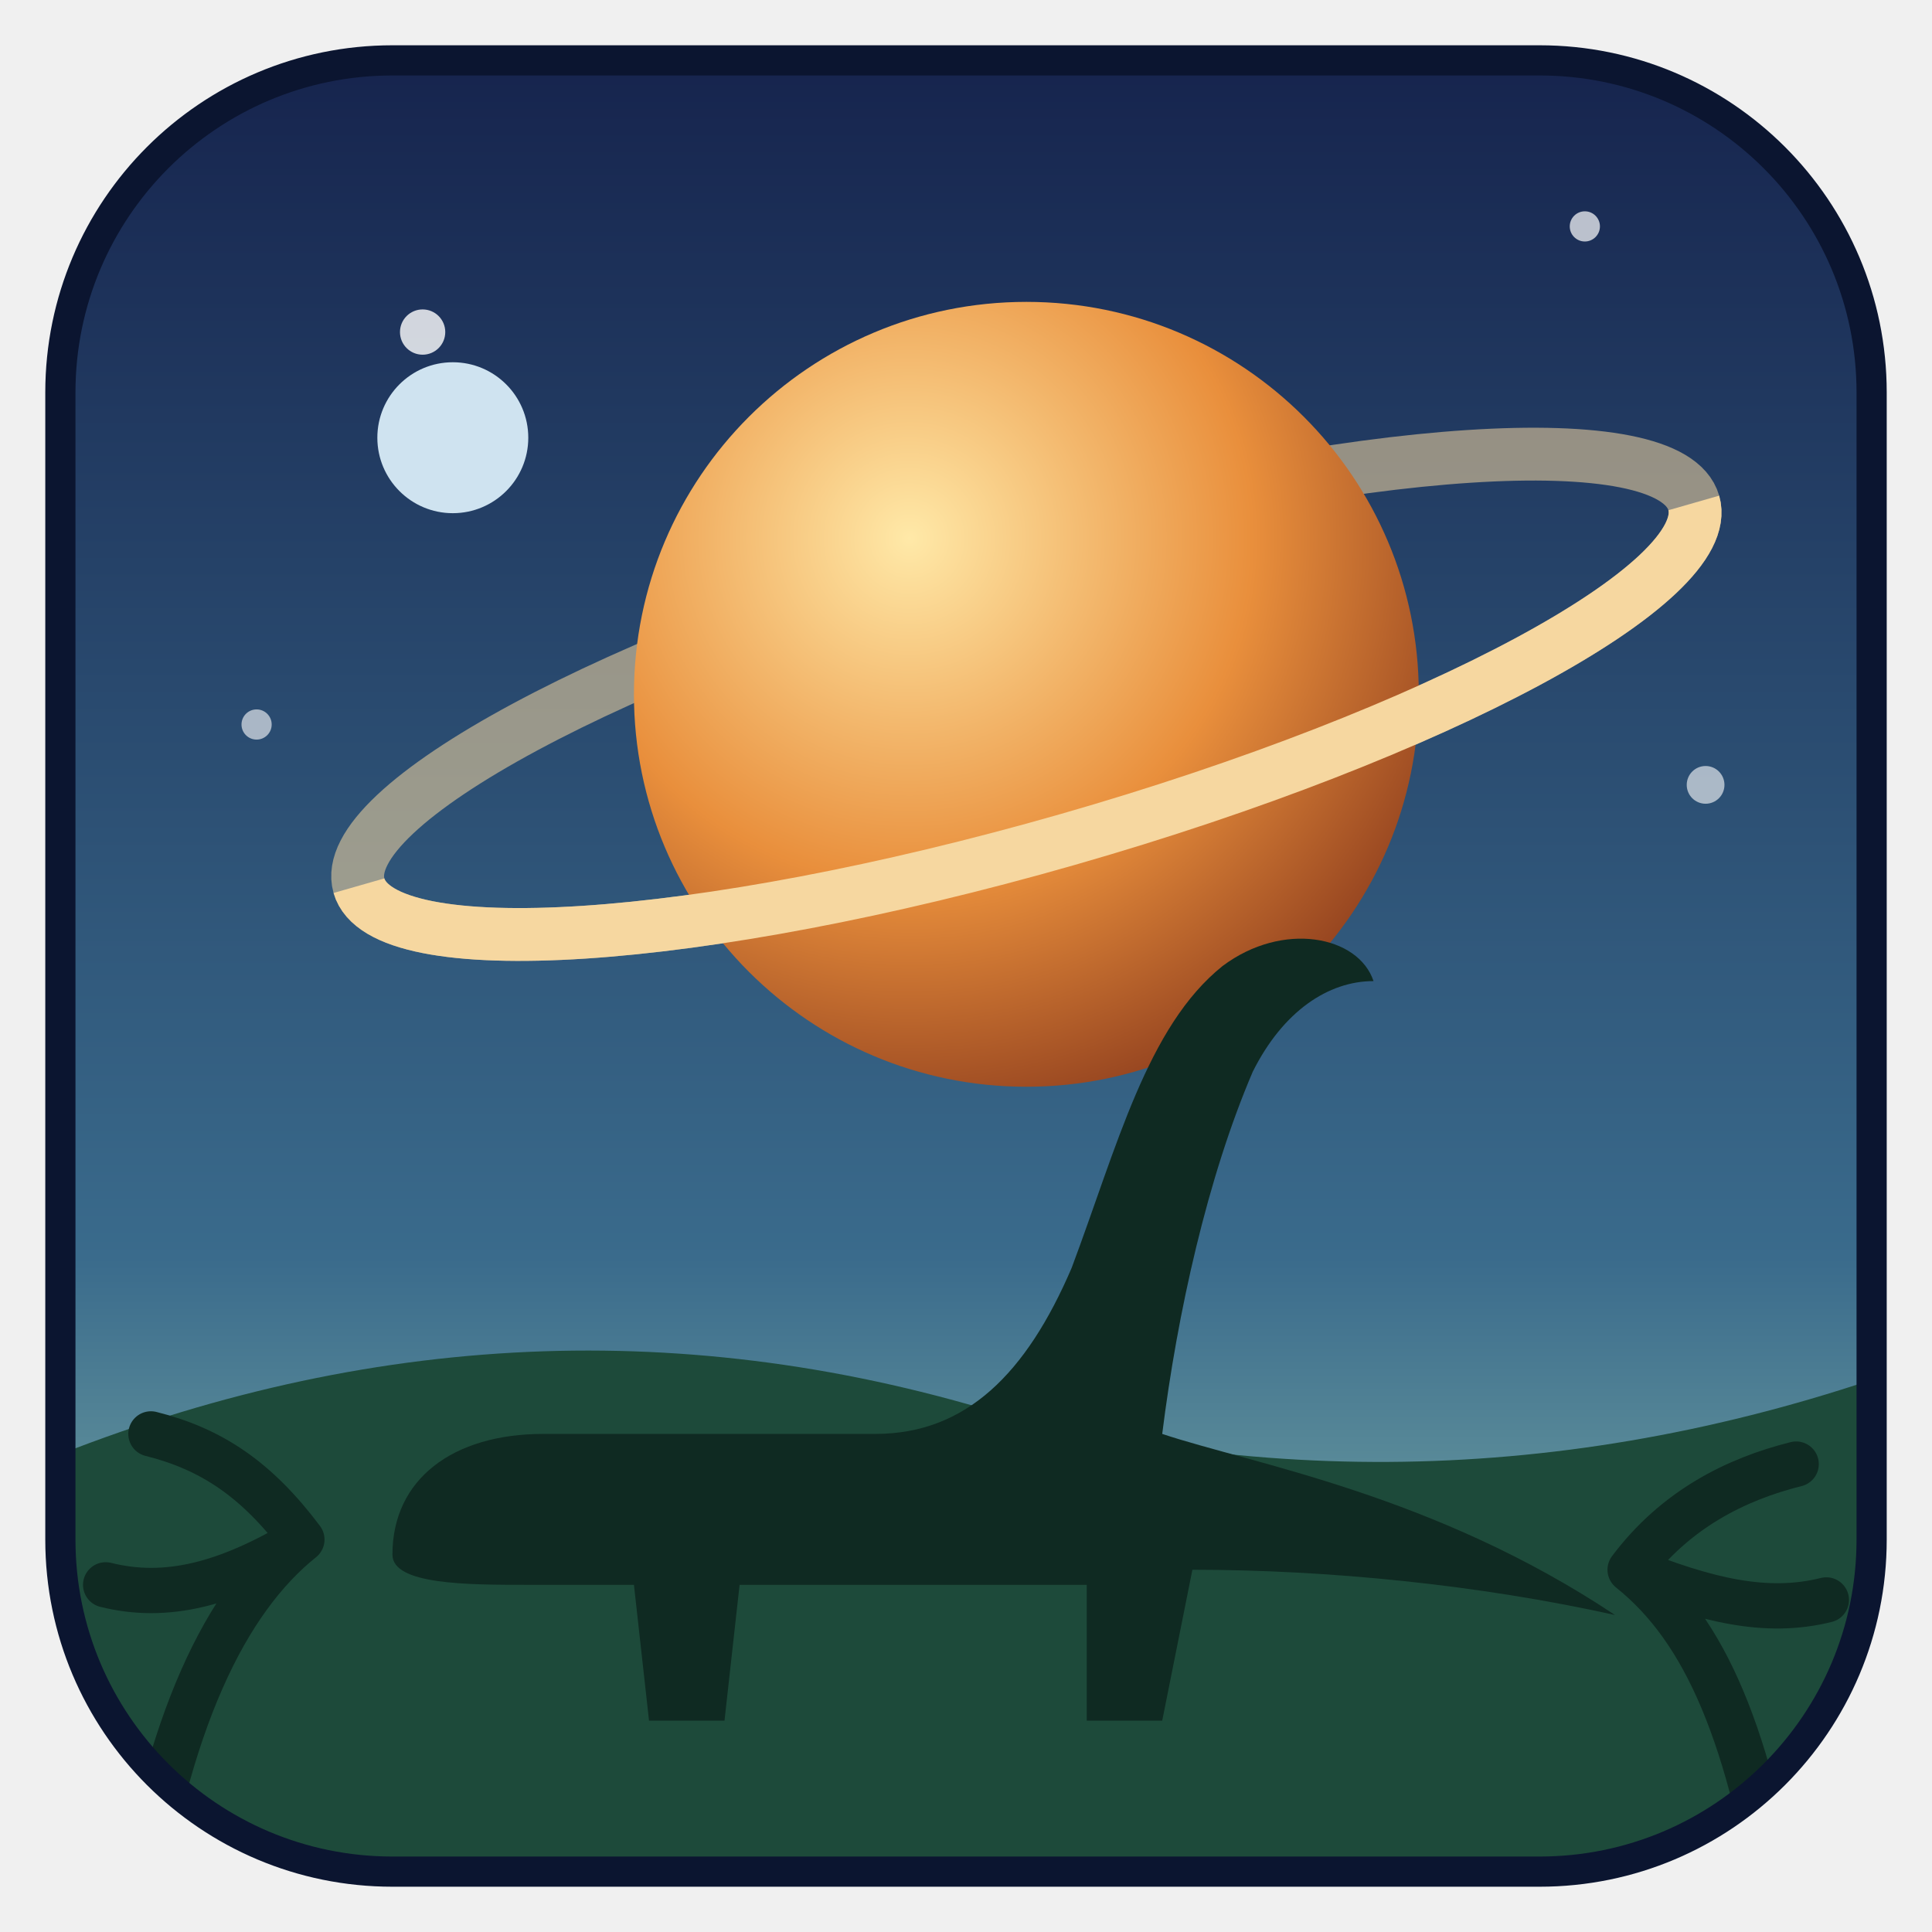
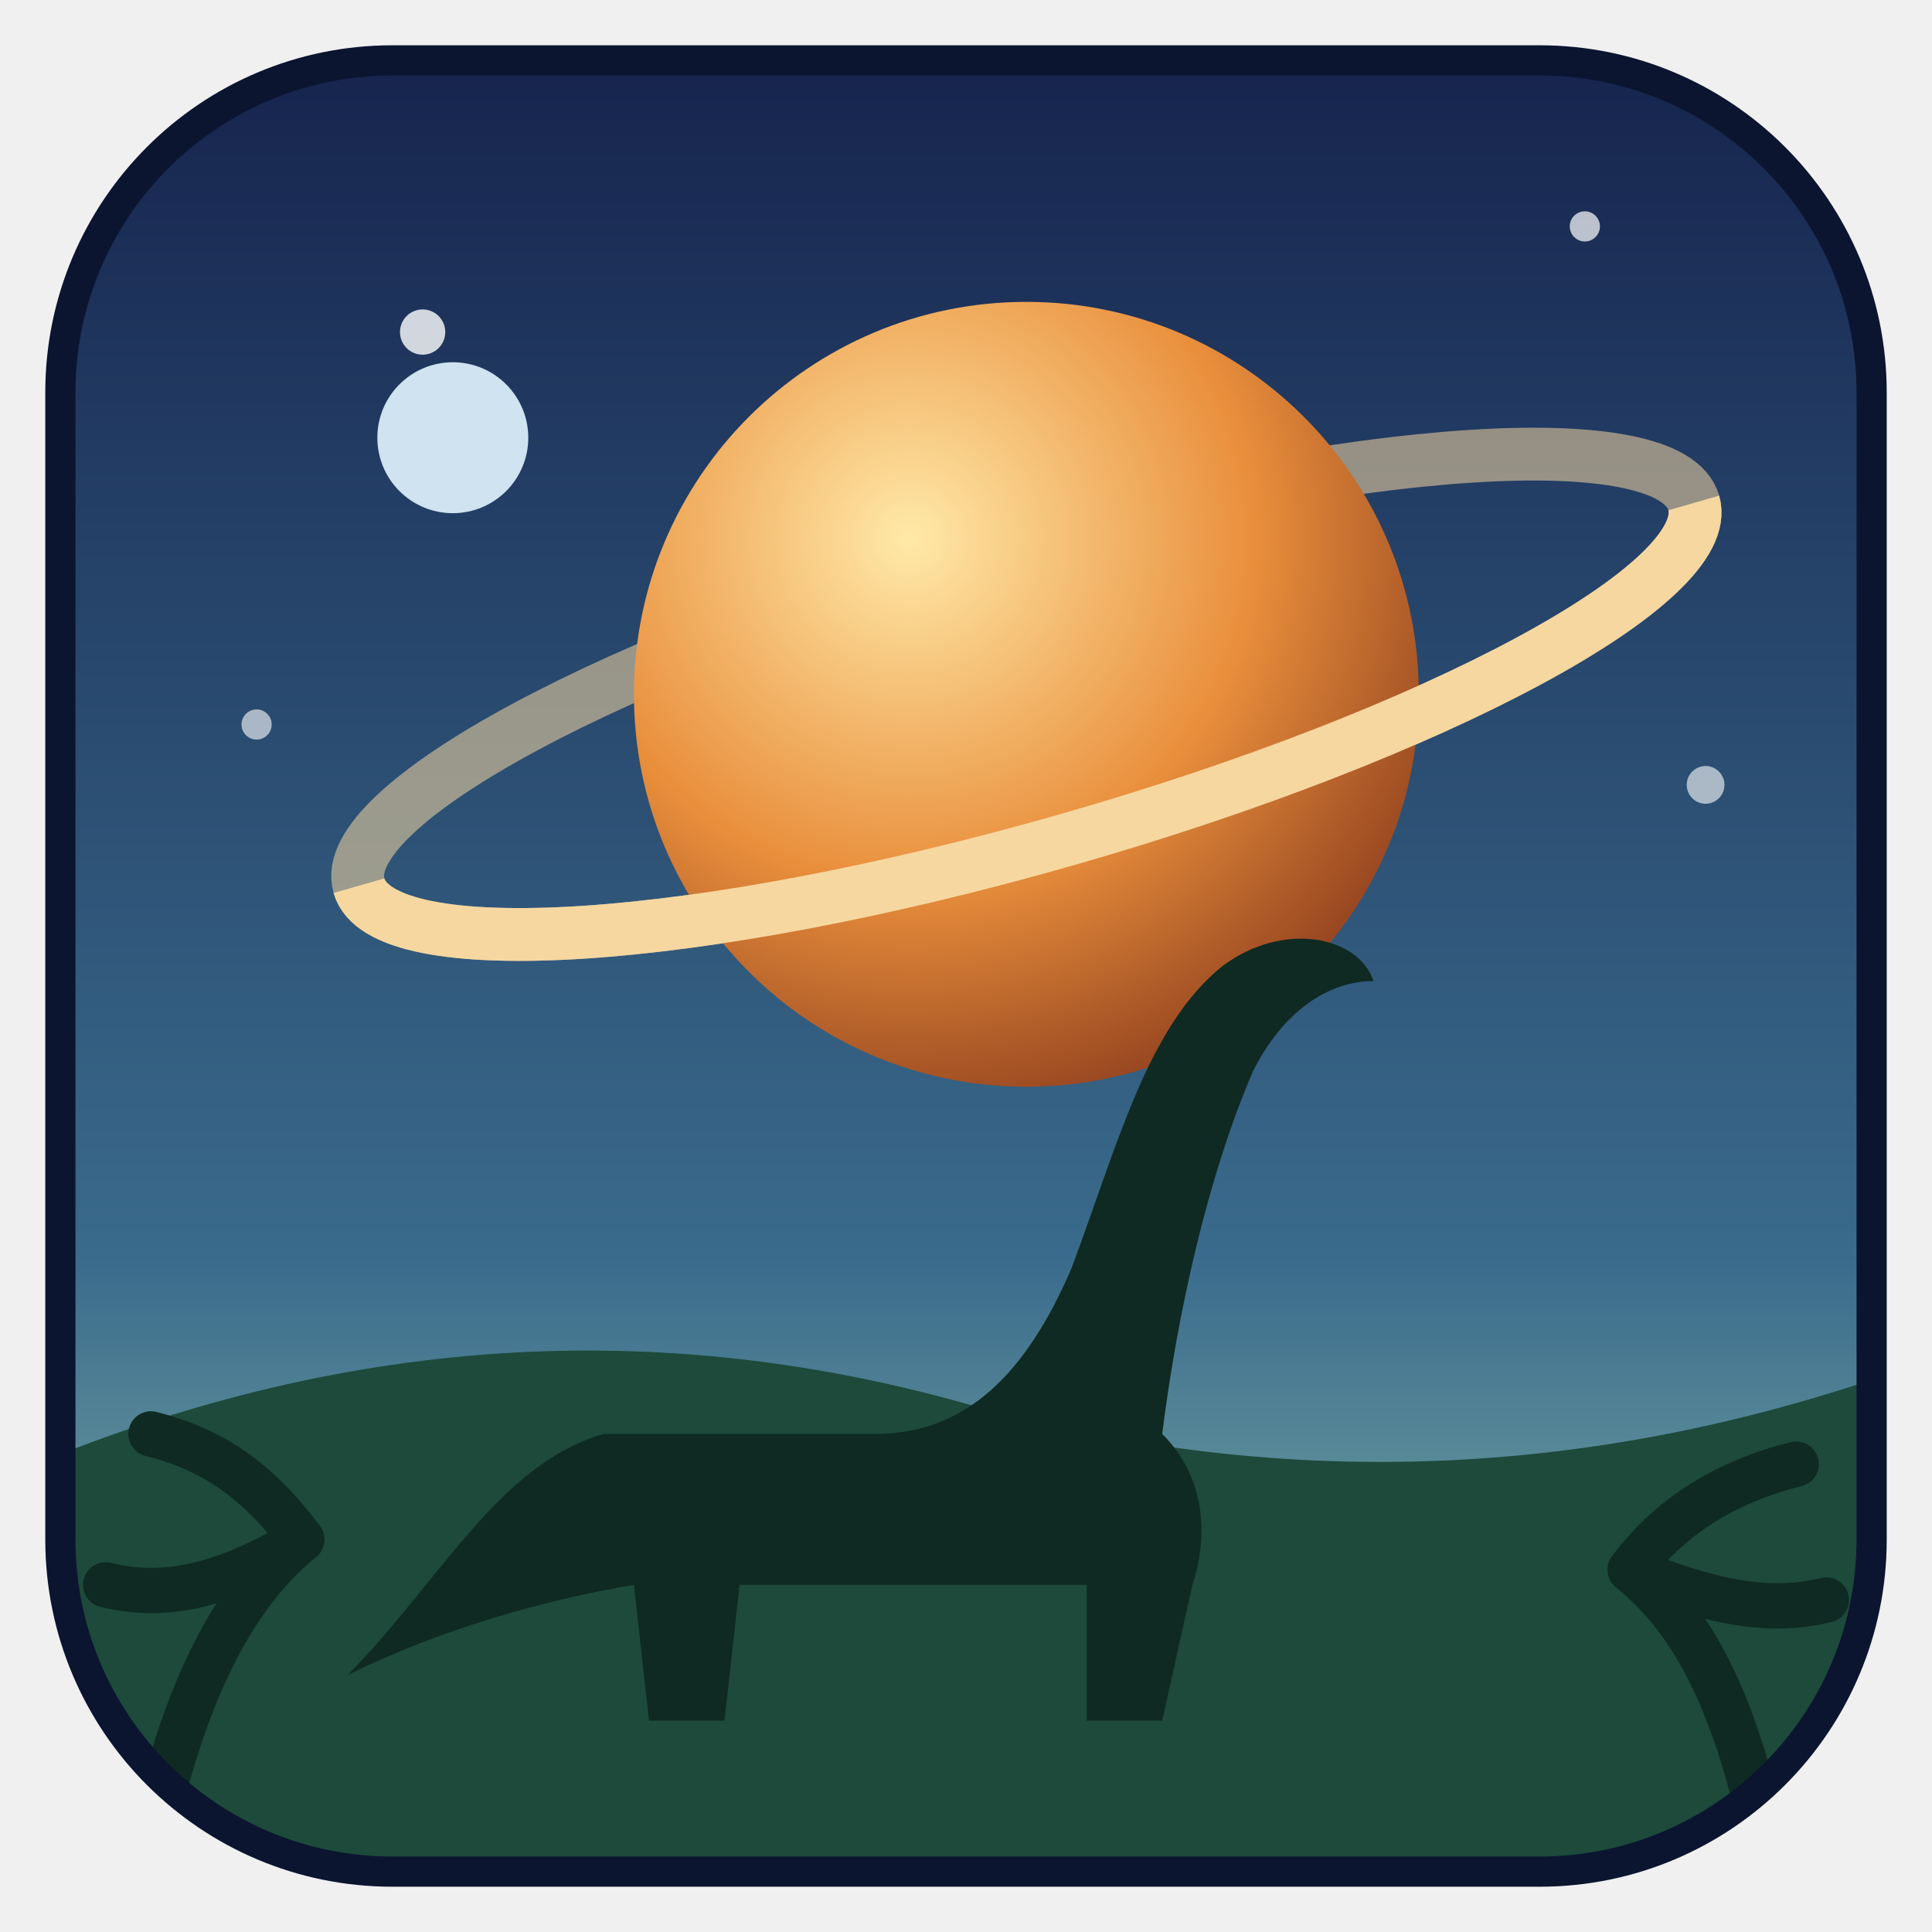
<svg xmlns="http://www.w3.org/2000/svg" viewBox="0 0 256 256" width="256" height="256">
  <defs>
    <linearGradient id="sky" x1="0" y1="0" x2="0" y2="1">
      <stop offset="0" stop-color="#14204a" />
      <stop offset="0.65" stop-color="#3a6b8c" />
      <stop offset="1" stop-color="#9fd0b4" />
    </linearGradient>
    <radialGradient id="planet" cx="0.35" cy="0.3" r="0.8">
      <stop offset="0" stop-color="#ffe9a8" />
      <stop offset="0.55" stop-color="#e98f3c" />
      <stop offset="1" stop-color="#8a3a1c" />
    </radialGradient>
    <clipPath id="front">
      <rect x="0" y="92" width="256" height="40" />
    </clipPath>
    <clipPath id="tile">
      <rect x="8" y="8" width="240" height="240" rx="44" />
    </clipPath>
  </defs>
  <g clip-path="url(#tile)">
    <rect width="256" height="256" fill="url(#sky)" />
    <circle cx="56" cy="44" r="3" fill="#ffffff" opacity="0.8" />
    <circle cx="210" cy="30" r="2" fill="#ffffff" opacity="0.7" />
    <circle cx="34" cy="96" r="2" fill="#ffffff" opacity="0.6" />
    <circle cx="226" cy="104" r="2.5" fill="#ffffff" opacity="0.6" />
    <ellipse cx="136" cy="92" rx="92" ry="20" fill="none" stroke="#f6d7a0" stroke-width="7" opacity="0.55" transform="rotate(-16 136 92)" />
    <circle cx="136" cy="92" r="52" fill="url(#planet)" />
    <g transform="rotate(-16 136 92)">
      <ellipse cx="136" cy="92" rx="92" ry="20" fill="none" stroke="#f6d7a0" stroke-width="7" clip-path="url(#front)" />
    </g>
    <circle cx="60" cy="58" r="10" fill="#cfe3f0" />
    <path d="M 0 256 L 0 196 Q 64 168 128 186 Q 192 204 256 180 L 256 256 Z" fill="#1d4a3a" />
-     <path d="M 52 206 C 52 196 60 190 72 190 L 116 190 C 128 190 136 182 142 168 C 148 152 152 136 162 128 C 170 122 180 124 182 130 C 176 130 170 134 166 142 C 160 156 156 174 154 190 C 166 194 190 198 214 214 C 196 210 176 208 158 208 L 154 228 L 144 228 L 144 210 L 98 210 L 96 228 L 86 228 L 84 210 L 70 210 C 62 210 52 210 52 206 Z" fill="#0f2a22" />
+     <path d="M 46 222 C 58 210 66 194 80 190 L 116 190 C 128 190 136 182 142 168 C 148 152 152 136 162 128 C 170 122 180 124 182 130 C 176 130 170 134 166 142 C 160 156 156 174 154 190 C 160 196 160 204 158 210 L 154 228 L 144 228 L 144 210 L 98 210 L 96 228 L 86 228 L 84 210 C 72 212 58 216 46 222 Z" fill="#0f2a22" />
    <path d="M 18 256 C 22 228 30 212 40 204 M 40 204 C 30 210 22 212 14 210 M 40 204 C 34 196 28 192 20 190 M 236 256 C 232 230 226 216 216 208 M 216 208 C 226 212 234 214 242 212 M 216 208 C 222 200 230 196 238 194" stroke="#0f2a22" stroke-width="6" fill="none" stroke-linecap="round" />
  </g>
  <rect x="8" y="8" width="240" height="240" rx="44" fill="none" stroke="#0b1530" stroke-width="4" />
</svg>
